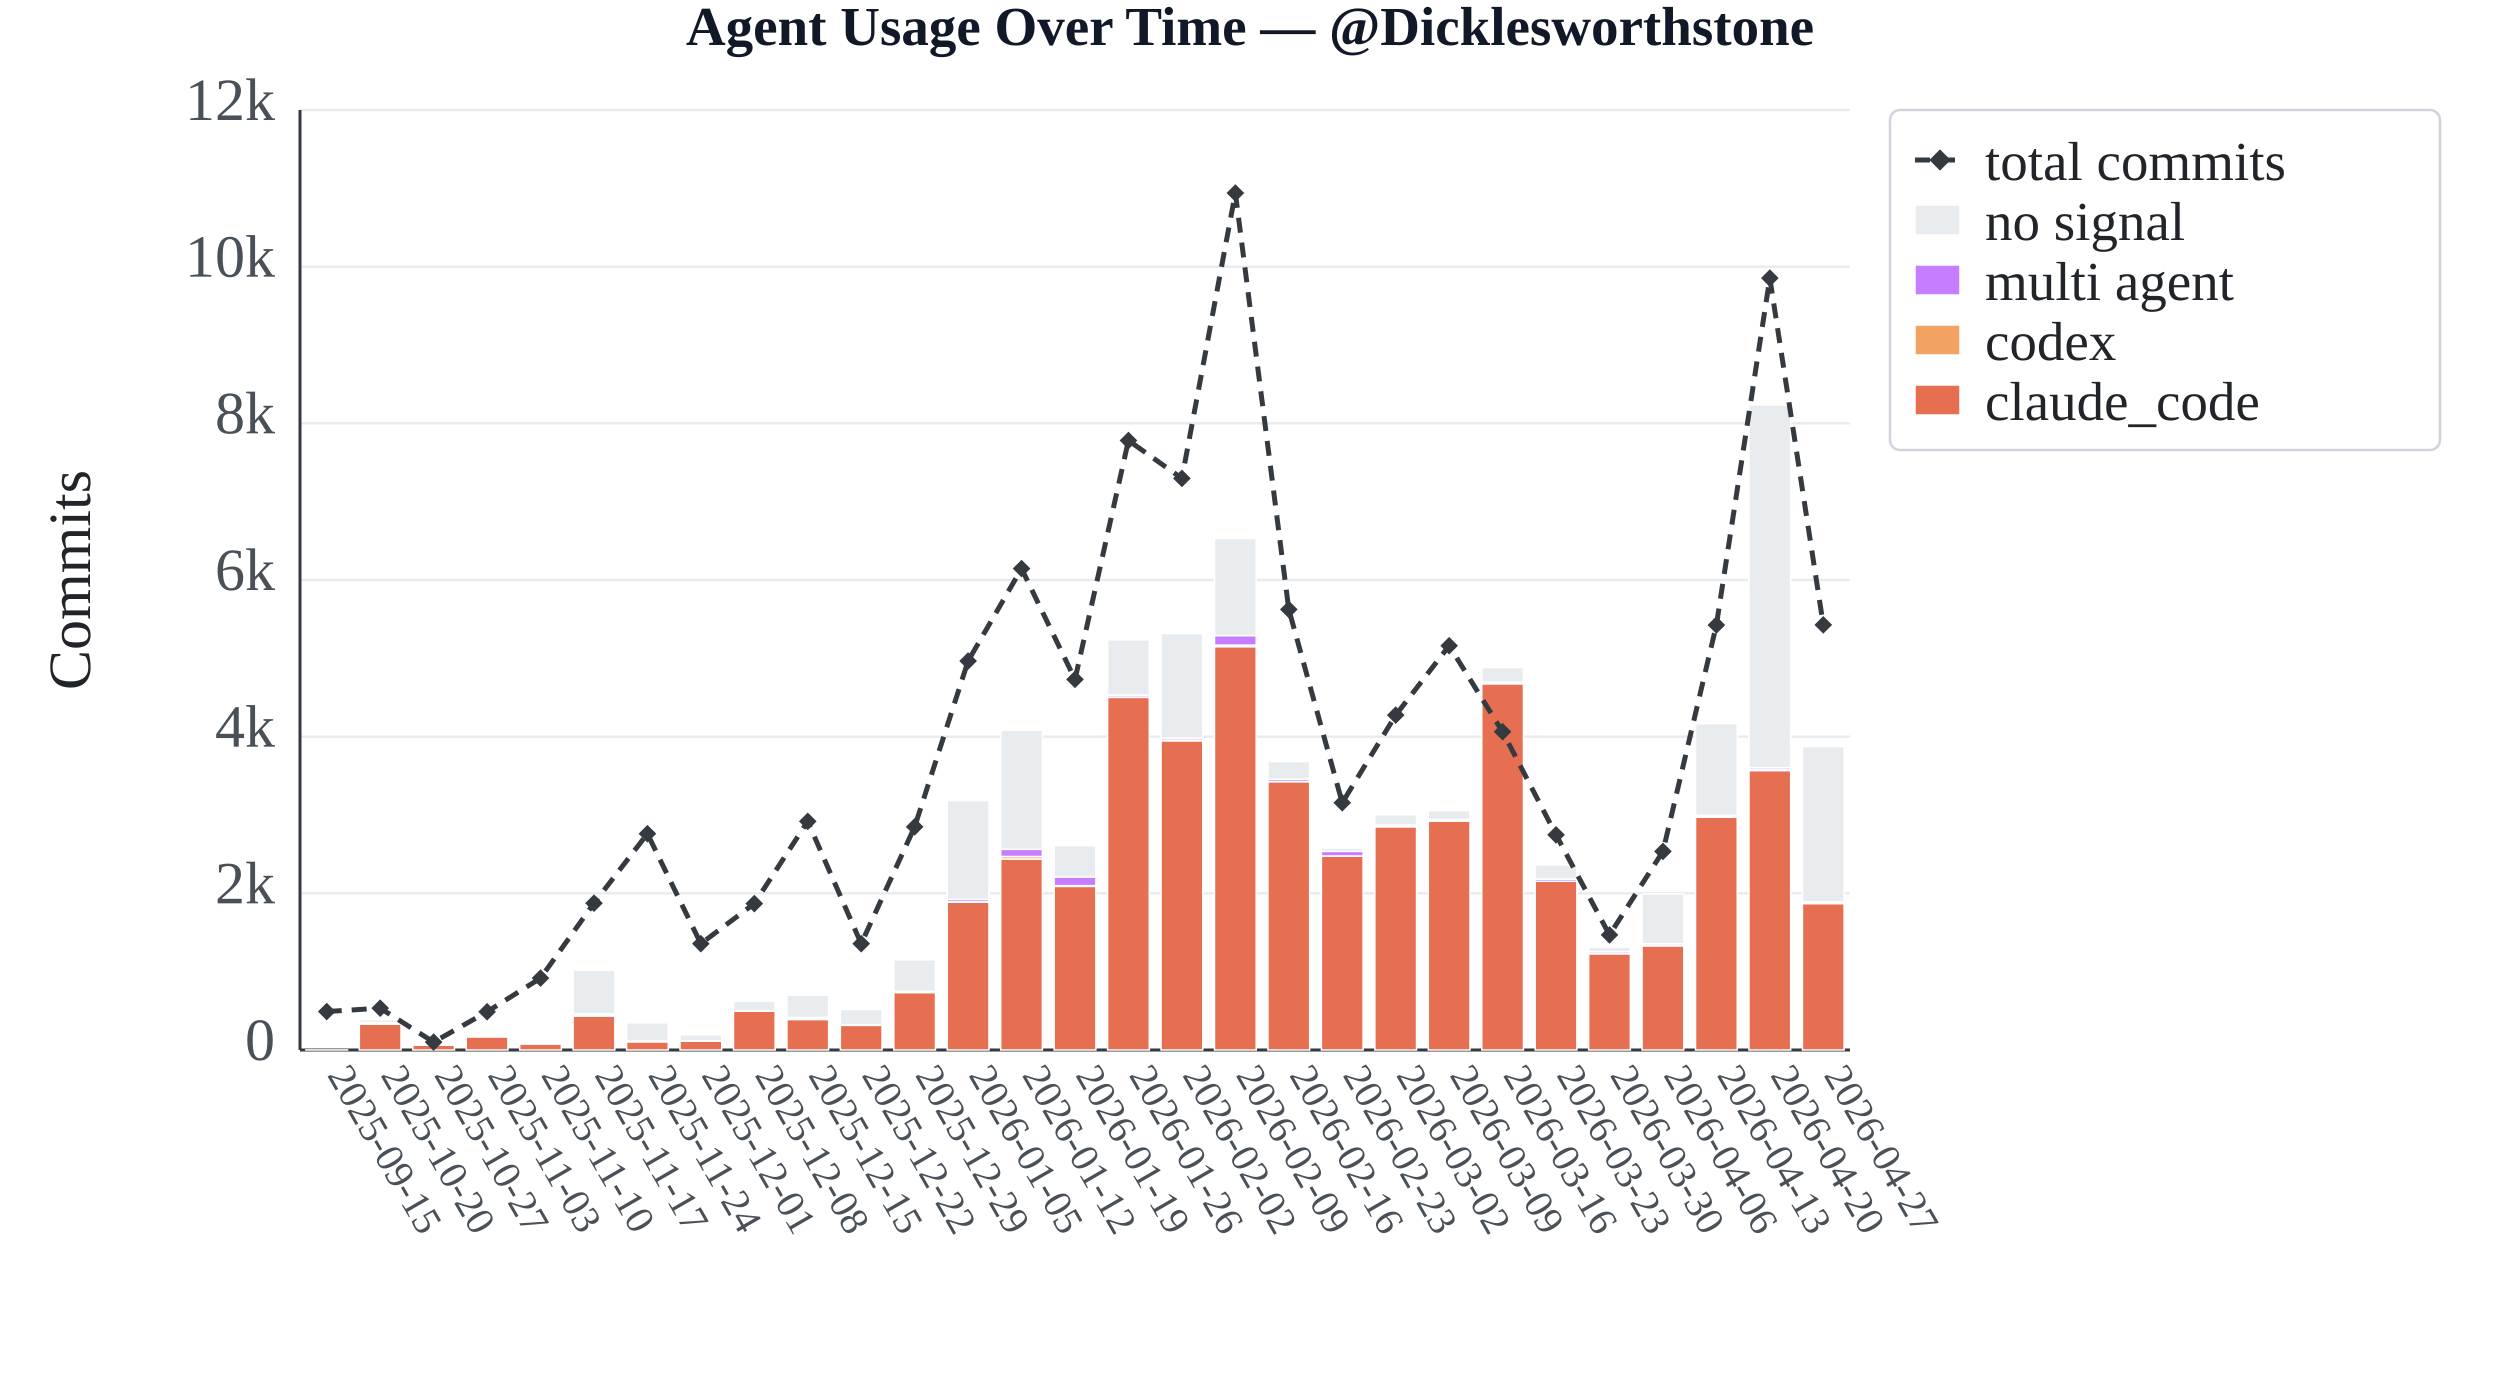
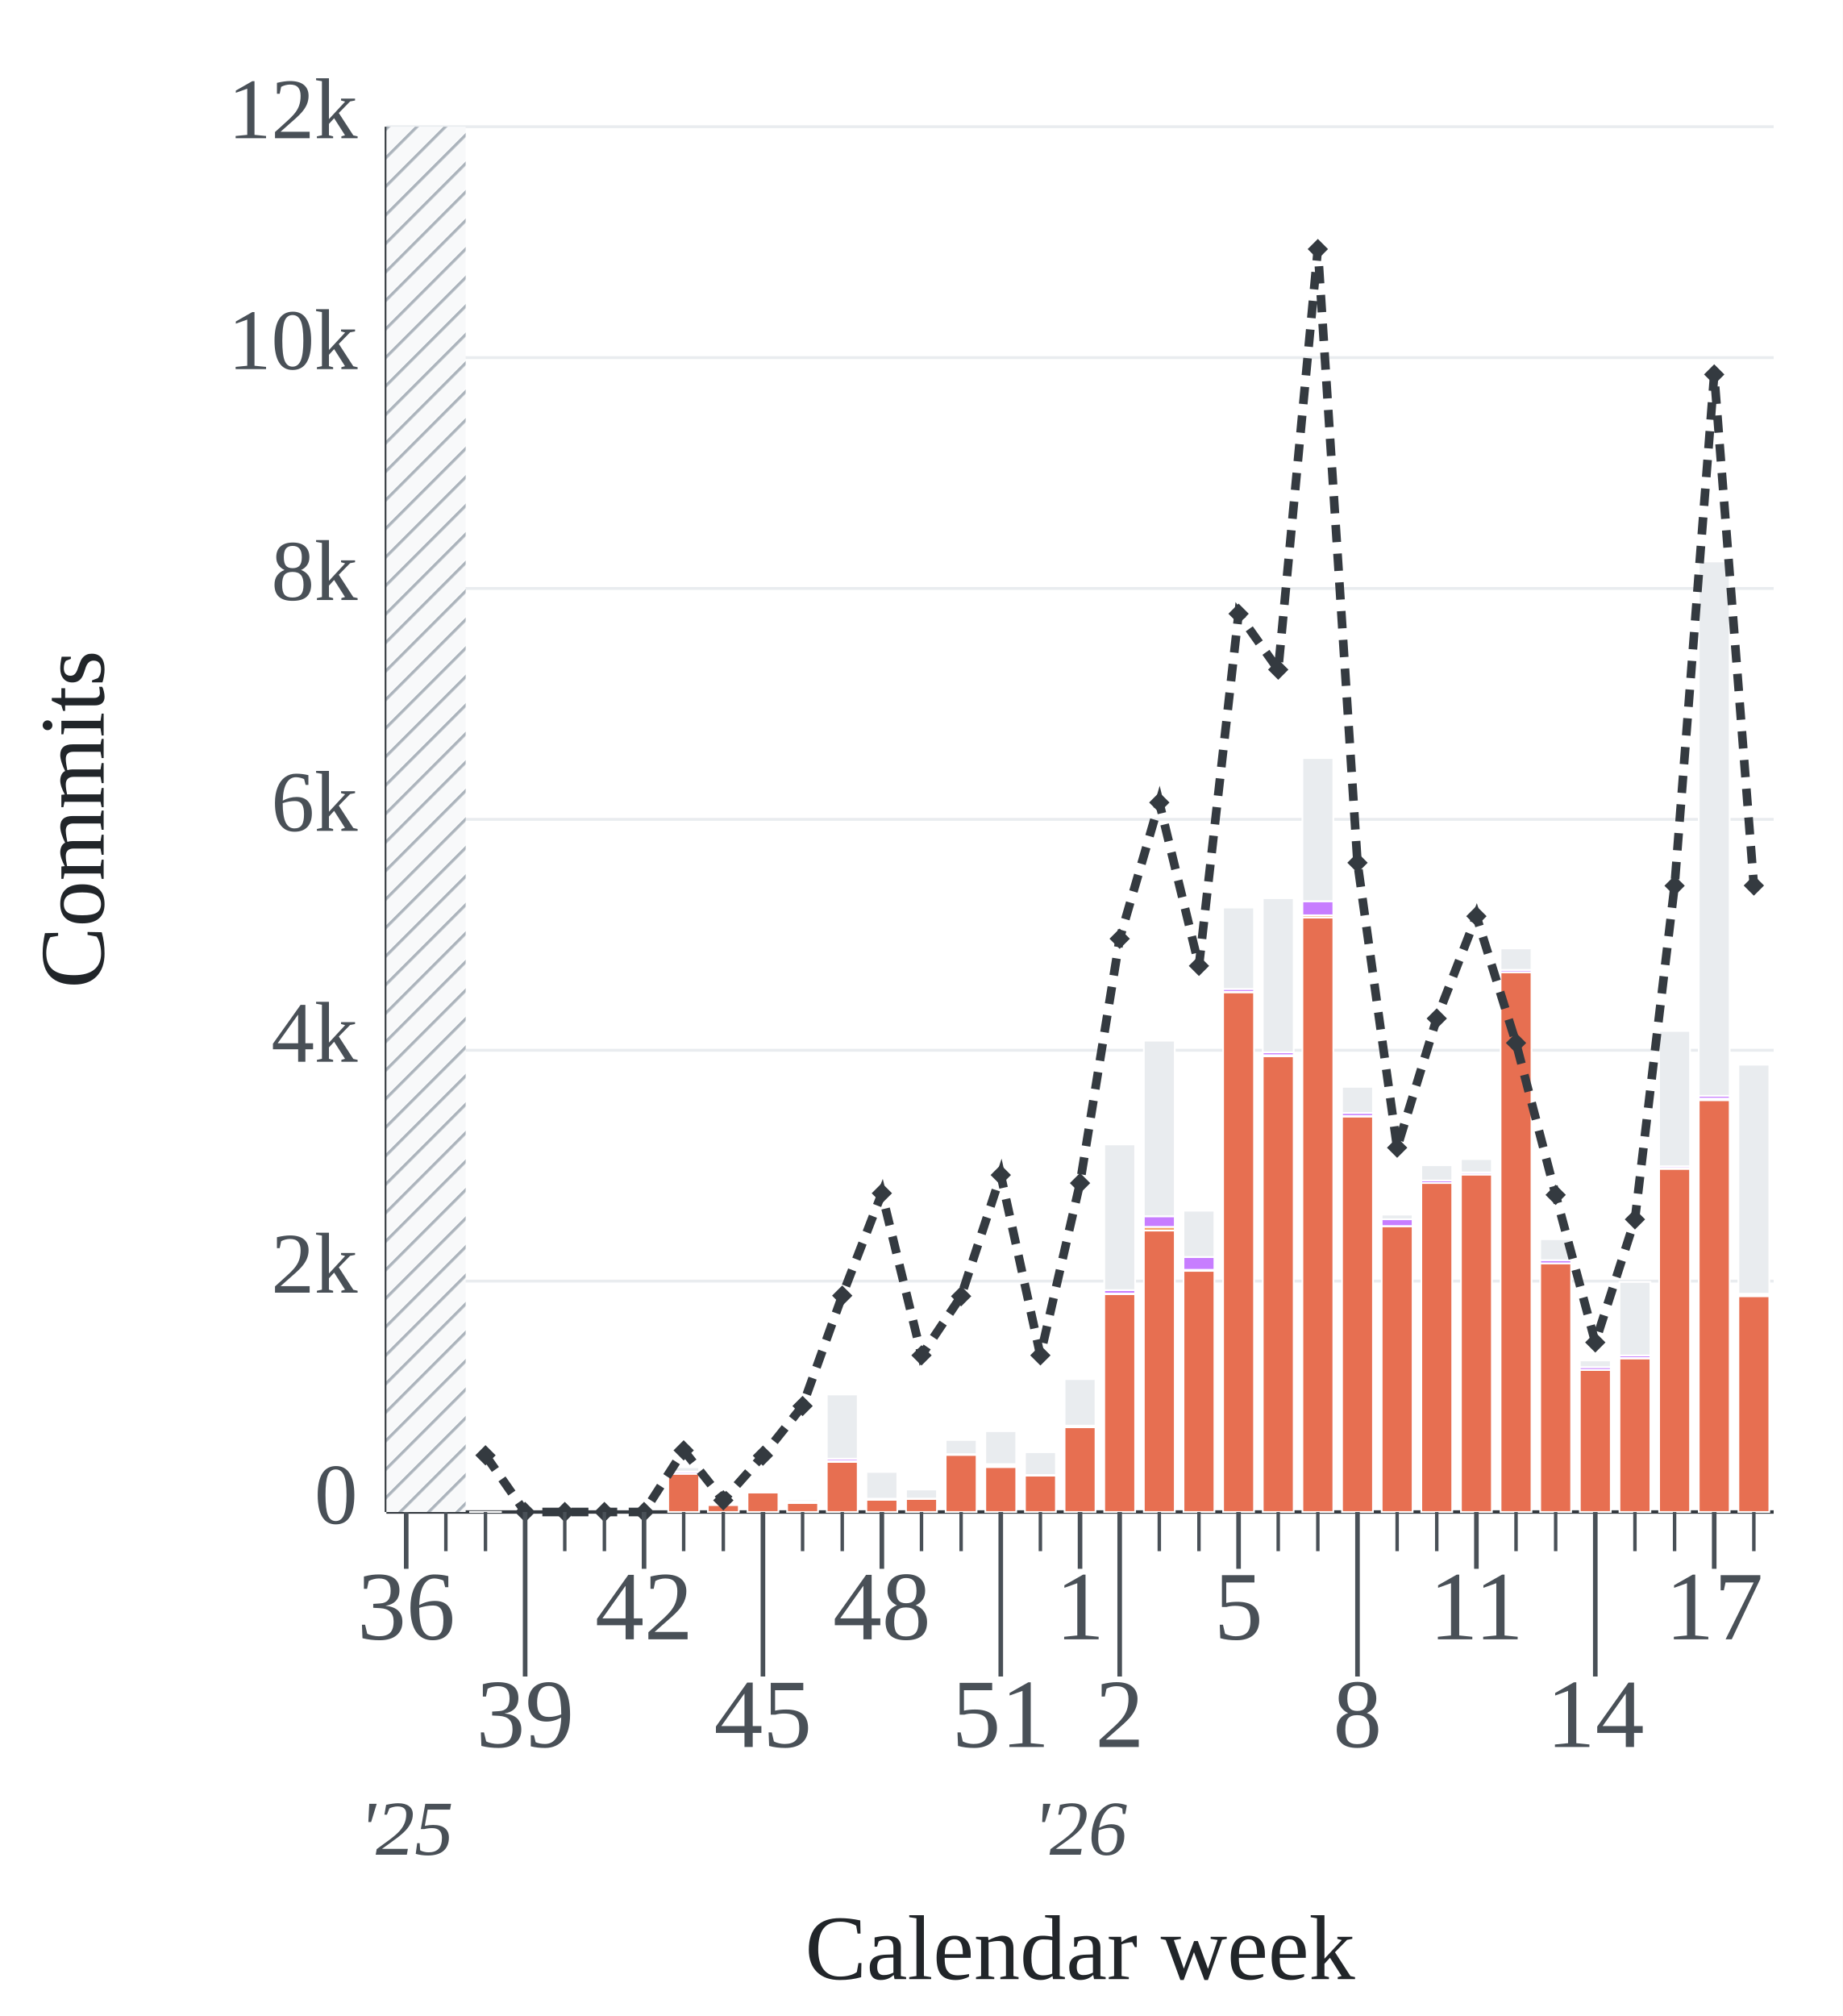
- <svg xmlns="http://www.w3.org/2000/svg" width="1000" height="560" viewBox="0 0 1000 560">
+ <svg xmlns="http://www.w3.org/2000/svg" width="640" height="700" viewBox="0 0 640 700">
  <rect width="100%" height="100%" fill="white" />
-   <line x1="120.00" y1="420.00" x2="740.00" y2="420.00" stroke="#e9ecef" stroke-width="1" />
-   <text x="110.00" y="424.00" text-anchor="end" font-size="24" fill="#495057">0</text>
-   <line x1="120.00" y1="357.33" x2="740.00" y2="357.33" stroke="#e9ecef" stroke-width="1" />
-   <text x="110.00" y="361.33" text-anchor="end" font-size="24" fill="#495057">2k</text>
-   <line x1="120.00" y1="294.67" x2="740.00" y2="294.67" stroke="#e9ecef" stroke-width="1" />
-   <text x="110.00" y="298.67" text-anchor="end" font-size="24" fill="#495057">4k</text>
-   <line x1="120.00" y1="232.00" x2="740.00" y2="232.00" stroke="#e9ecef" stroke-width="1" />
-   <text x="110.00" y="236.00" text-anchor="end" font-size="24" fill="#495057">6k</text>
-   <line x1="120.00" y1="169.33" x2="740.00" y2="169.33" stroke="#e9ecef" stroke-width="1" />
-   <text x="110.00" y="173.33" text-anchor="end" font-size="24" fill="#495057">8k</text>
-   <line x1="120.00" y1="106.67" x2="740.00" y2="106.67" stroke="#e9ecef" stroke-width="1" />
-   <text x="110.00" y="110.67" text-anchor="end" font-size="24" fill="#495057">10k</text>
-   <line x1="120.00" y1="44.00" x2="740.00" y2="44.00" stroke="#e9ecef" stroke-width="1" />
-   <text x="110.00" y="48.00" text-anchor="end" font-size="24" fill="#495057">12k</text>
-   <line x1="120.00" y1="420.00" x2="740.00" y2="420.00" stroke="#343a40" stroke-width="1.2" />
-   <line x1="120.00" y1="44.00" x2="120.00" y2="420.00" stroke="#343a40" stroke-width="1.2" />
-   <text x="500.00" y="18" text-anchor="middle" font-size="22" font-weight="700" fill="#111827">Agent Usage Over Time — @Dicklesworthstone</text>
-   <text x="36.00" y="232.00" transform="rotate(-90 36.00 232.00)" text-anchor="middle" font-size="24" fill="#212529">Commits</text>
-   <rect x="122.35" y="419.97" width="16.68" height="0.03" fill="#e9ecef" stroke="white" stroke-width="0.6" />
-   <rect x="143.73" y="409.60" width="16.68" height="10.40" fill="#e76f51" stroke="white" stroke-width="0.6" />
-   <rect x="143.73" y="409.57" width="16.68" height="0.03" fill="#f4a261" stroke="white" stroke-width="0.6" />
-   <rect x="143.73" y="409.03" width="16.68" height="0.53" fill="#c77dff" stroke="white" stroke-width="0.6" />
-   <rect x="143.73" y="407.84" width="16.68" height="1.19" fill="#e9ecef" stroke="white" stroke-width="0.6" />
-   <rect x="165.11" y="418.09" width="16.68" height="1.91" fill="#e76f51" stroke="white" stroke-width="0.6" />
-   <rect x="165.11" y="418.03" width="16.68" height="0.06" fill="#f4a261" stroke="white" stroke-width="0.6" />
-   <rect x="165.11" y="417.81" width="16.68" height="0.22" fill="#c77dff" stroke="white" stroke-width="0.6" />
-   <rect x="165.11" y="417.46" width="16.68" height="0.34" fill="#e9ecef" stroke="white" stroke-width="0.6" />
-   <rect x="186.49" y="414.67" width="16.68" height="5.33" fill="#e76f51" stroke="white" stroke-width="0.6" />
-   <rect x="186.49" y="414.61" width="16.68" height="0.06" fill="#f4a261" stroke="white" stroke-width="0.6" />
-   <rect x="186.49" y="414.55" width="16.68" height="0.06" fill="#c77dff" stroke="white" stroke-width="0.6" />
-   <rect x="186.49" y="414.39" width="16.68" height="0.16" fill="#e9ecef" stroke="white" stroke-width="0.6" />
-   <rect x="207.87" y="417.52" width="16.68" height="2.48" fill="#e76f51" stroke="white" stroke-width="0.6" />
-   <rect x="207.87" y="417.49" width="16.68" height="0.03" fill="#f4a261" stroke="white" stroke-width="0.6" />
-   <rect x="207.87" y="417.18" width="16.68" height="0.31" fill="#c77dff" stroke="white" stroke-width="0.6" />
-   <rect x="207.87" y="416.62" width="16.68" height="0.56" fill="#e9ecef" stroke="white" stroke-width="0.6" />
-   <rect x="229.25" y="406.40" width="16.68" height="13.60" fill="#e76f51" stroke="white" stroke-width="0.6" />
-   <rect x="229.25" y="406.15" width="16.68" height="0.25" fill="#f4a261" stroke="white" stroke-width="0.6" />
-   <rect x="229.25" y="405.52" width="16.68" height="0.63" fill="#c77dff" stroke="white" stroke-width="0.6" />
-   <rect x="229.25" y="388.10" width="16.68" height="17.42" fill="#e9ecef" stroke="white" stroke-width="0.6" />
-   <rect x="250.63" y="416.68" width="16.68" height="3.32" fill="#e76f51" stroke="white" stroke-width="0.6" />
-   <rect x="250.63" y="416.55" width="16.68" height="0.13" fill="#f4a261" stroke="white" stroke-width="0.6" />
-   <rect x="250.63" y="416.40" width="16.68" height="0.16" fill="#c77dff" stroke="white" stroke-width="0.6" />
-   <rect x="250.63" y="409.13" width="16.68" height="7.27" fill="#e9ecef" stroke="white" stroke-width="0.6" />
-   <rect x="272.01" y="416.43" width="16.68" height="3.57" fill="#e76f51" stroke="white" stroke-width="0.6" />
-   <rect x="272.01" y="416.37" width="16.68" height="0.06" fill="#f4a261" stroke="white" stroke-width="0.6" />
-   <rect x="272.01" y="413.89" width="16.68" height="2.48" fill="#e9ecef" stroke="white" stroke-width="0.6" />
-   <rect x="293.39" y="404.49" width="16.68" height="15.51" fill="#e76f51" stroke="white" stroke-width="0.6" />
-   <rect x="293.39" y="404.43" width="16.68" height="0.06" fill="#f4a261" stroke="white" stroke-width="0.6" />
-   <rect x="293.39" y="404.30" width="16.68" height="0.13" fill="#c77dff" stroke="white" stroke-width="0.6" />
-   <rect x="293.39" y="400.45" width="16.68" height="3.85" fill="#e9ecef" stroke="white" stroke-width="0.6" />
-   <rect x="314.77" y="407.78" width="16.68" height="12.22" fill="#e76f51" stroke="white" stroke-width="0.6" />
-   <rect x="314.77" y="407.40" width="16.68" height="0.38" fill="#f4a261" stroke="white" stroke-width="0.6" />
-   <rect x="314.77" y="407.00" width="16.68" height="0.41" fill="#c77dff" stroke="white" stroke-width="0.6" />
-   <rect x="314.77" y="398.07" width="16.68" height="8.93" fill="#e9ecef" stroke="white" stroke-width="0.6" />
-   <rect x="336.14" y="410.13" width="16.68" height="9.87" fill="#e76f51" stroke="white" stroke-width="0.6" />
-   <rect x="336.14" y="409.94" width="16.68" height="0.19" fill="#c77dff" stroke="white" stroke-width="0.6" />
-   <rect x="336.14" y="403.77" width="16.68" height="6.17" fill="#e9ecef" stroke="white" stroke-width="0.6" />
-   <rect x="357.52" y="397.00" width="16.68" height="23.00" fill="#e76f51" stroke="white" stroke-width="0.6" />
-   <rect x="357.52" y="396.56" width="16.68" height="0.44" fill="#c77dff" stroke="white" stroke-width="0.6" />
-   <rect x="357.52" y="383.94" width="16.68" height="12.63" fill="#e9ecef" stroke="white" stroke-width="0.6" />
-   <rect x="378.90" y="360.87" width="16.68" height="59.13" fill="#e76f51" stroke="white" stroke-width="0.6" />
-   <rect x="378.90" y="360.72" width="16.68" height="0.16" fill="#f4a261" stroke="white" stroke-width="0.6" />
-   <rect x="378.90" y="359.78" width="16.68" height="0.94" fill="#c77dff" stroke="white" stroke-width="0.6" />
-   <rect x="378.90" y="320.23" width="16.68" height="39.54" fill="#e9ecef" stroke="white" stroke-width="0.6" />
-   <rect x="400.28" y="343.61" width="16.68" height="76.39" fill="#e76f51" stroke="white" stroke-width="0.6" />
-   <rect x="400.28" y="342.61" width="16.68" height="1.00" fill="#f4a261" stroke="white" stroke-width="0.6" />
-   <rect x="400.28" y="339.72" width="16.68" height="2.88" fill="#c77dff" stroke="white" stroke-width="0.6" />
-   <rect x="400.28" y="292.07" width="16.68" height="47.66" fill="#e9ecef" stroke="white" stroke-width="0.6" />
-   <rect x="421.66" y="354.54" width="16.68" height="65.46" fill="#e76f51" stroke="white" stroke-width="0.6" />
-   <rect x="421.66" y="354.26" width="16.68" height="0.28" fill="#f4a261" stroke="white" stroke-width="0.6" />
-   <rect x="421.66" y="350.78" width="16.68" height="3.48" fill="#c77dff" stroke="white" stroke-width="0.6" />
-   <rect x="421.66" y="338.22" width="16.68" height="12.56" fill="#e9ecef" stroke="white" stroke-width="0.6" />
-   <rect x="443.04" y="278.94" width="16.68" height="141.06" fill="#e76f51" stroke="white" stroke-width="0.6" />
-   <rect x="443.04" y="278.81" width="16.68" height="0.13" fill="#f4a261" stroke="white" stroke-width="0.6" />
-   <rect x="443.04" y="278.03" width="16.68" height="0.78" fill="#c77dff" stroke="white" stroke-width="0.6" />
-   <rect x="443.04" y="255.94" width="16.68" height="22.09" fill="#e9ecef" stroke="white" stroke-width="0.6" />
-   <rect x="464.42" y="296.30" width="16.68" height="123.70" fill="#e76f51" stroke="white" stroke-width="0.6" />
-   <rect x="464.42" y="296.01" width="16.68" height="0.28" fill="#f4a261" stroke="white" stroke-width="0.6" />
-   <rect x="464.42" y="295.23" width="16.68" height="0.78" fill="#c77dff" stroke="white" stroke-width="0.6" />
-   <rect x="464.42" y="253.40" width="16.68" height="41.83" fill="#e9ecef" stroke="white" stroke-width="0.6" />
-   <rect x="485.80" y="258.63" width="16.68" height="161.37" fill="#e76f51" stroke="white" stroke-width="0.6" />
-   <rect x="485.80" y="258.04" width="16.68" height="0.60" fill="#f4a261" stroke="white" stroke-width="0.6" />
-   <rect x="485.80" y="254.22" width="16.68" height="3.82" fill="#c77dff" stroke="white" stroke-width="0.6" />
-   <rect x="485.80" y="215.36" width="16.68" height="38.85" fill="#e9ecef" stroke="white" stroke-width="0.6" />
-   <rect x="507.18" y="312.65" width="16.68" height="107.35" fill="#e76f51" stroke="white" stroke-width="0.6" />
-   <rect x="507.18" y="312.53" width="16.68" height="0.13" fill="#f4a261" stroke="white" stroke-width="0.6" />
-   <rect x="507.18" y="311.68" width="16.68" height="0.85" fill="#c77dff" stroke="white" stroke-width="0.6" />
-   <rect x="507.18" y="304.60" width="16.68" height="7.08" fill="#e9ecef" stroke="white" stroke-width="0.6" />
-   <rect x="528.56" y="342.42" width="16.68" height="77.58" fill="#e76f51" stroke="white" stroke-width="0.6" />
-   <rect x="528.56" y="342.39" width="16.68" height="0.03" fill="#f4a261" stroke="white" stroke-width="0.6" />
-   <rect x="528.56" y="340.54" width="16.68" height="1.85" fill="#c77dff" stroke="white" stroke-width="0.6" />
-   <rect x="528.56" y="339.29" width="16.68" height="1.25" fill="#e9ecef" stroke="white" stroke-width="0.6" />
-   <rect x="549.94" y="330.70" width="16.68" height="89.30" fill="#e76f51" stroke="white" stroke-width="0.6" />
-   <rect x="549.94" y="330.01" width="16.68" height="0.69" fill="#c77dff" stroke="white" stroke-width="0.6" />
-   <rect x="549.94" y="325.87" width="16.68" height="4.14" fill="#e9ecef" stroke="white" stroke-width="0.6" />
-   <rect x="571.32" y="328.38" width="16.68" height="91.62" fill="#e76f51" stroke="white" stroke-width="0.6" />
-   <rect x="571.32" y="328.35" width="16.68" height="0.03" fill="#f4a261" stroke="white" stroke-width="0.6" />
-   <rect x="571.32" y="327.82" width="16.68" height="0.53" fill="#c77dff" stroke="white" stroke-width="0.6" />
-   <rect x="571.32" y="324.21" width="16.68" height="3.60" fill="#e9ecef" stroke="white" stroke-width="0.6" />
-   <rect x="592.70" y="273.49" width="16.68" height="146.51" fill="#e76f51" stroke="white" stroke-width="0.6" />
-   <rect x="592.70" y="272.86" width="16.68" height="0.63" fill="#c77dff" stroke="white" stroke-width="0.6" />
-   <rect x="592.70" y="267.03" width="16.68" height="5.83" fill="#e9ecef" stroke="white" stroke-width="0.6" />
-   <rect x="614.08" y="352.51" width="16.68" height="67.49" fill="#e76f51" stroke="white" stroke-width="0.6" />
-   <rect x="614.08" y="351.63" width="16.68" height="0.88" fill="#c77dff" stroke="white" stroke-width="0.6" />
-   <rect x="614.08" y="345.96" width="16.68" height="5.67" fill="#e9ecef" stroke="white" stroke-width="0.6" />
-   <rect x="635.46" y="381.46" width="16.68" height="38.54" fill="#e76f51" stroke="white" stroke-width="0.6" />
-   <rect x="635.46" y="381.43" width="16.68" height="0.03" fill="#f4a261" stroke="white" stroke-width="0.6" />
-   <rect x="635.46" y="380.68" width="16.68" height="0.75" fill="#c77dff" stroke="white" stroke-width="0.6" />
-   <rect x="635.46" y="378.86" width="16.68" height="1.82" fill="#e9ecef" stroke="white" stroke-width="0.6" />
-   <rect x="656.83" y="378.30" width="16.68" height="41.70" fill="#e76f51" stroke="white" stroke-width="0.6" />
-   <rect x="656.83" y="378.20" width="16.68" height="0.09" fill="#f4a261" stroke="white" stroke-width="0.6" />
-   <rect x="656.83" y="377.51" width="16.68" height="0.69" fill="#c77dff" stroke="white" stroke-width="0.6" />
-   <rect x="656.83" y="357.55" width="16.68" height="19.96" fill="#e9ecef" stroke="white" stroke-width="0.6" />
-   <rect x="678.21" y="326.85" width="16.68" height="93.15" fill="#e76f51" stroke="white" stroke-width="0.6" />
-   <rect x="678.21" y="326.69" width="16.68" height="0.16" fill="#f4a261" stroke="white" stroke-width="0.6" />
-   <rect x="678.21" y="326.16" width="16.68" height="0.53" fill="#c77dff" stroke="white" stroke-width="0.6" />
-   <rect x="678.21" y="289.43" width="16.68" height="36.72" fill="#e9ecef" stroke="white" stroke-width="0.6" />
-   <rect x="699.59" y="308.20" width="16.68" height="111.80" fill="#e76f51" stroke="white" stroke-width="0.6" />
-   <rect x="699.59" y="307.80" width="16.68" height="0.41" fill="#f4a261" stroke="white" stroke-width="0.6" />
-   <rect x="699.59" y="307.04" width="16.68" height="0.75" fill="#c77dff" stroke="white" stroke-width="0.6" />
-   <rect x="699.59" y="162.00" width="16.68" height="145.04" fill="#e9ecef" stroke="white" stroke-width="0.6" />
-   <rect x="720.97" y="361.41" width="16.68" height="58.59" fill="#e76f51" stroke="white" stroke-width="0.6" />
-   <rect x="720.97" y="361.16" width="16.68" height="0.25" fill="#f4a261" stroke="white" stroke-width="0.6" />
-   <rect x="720.97" y="360.75" width="16.68" height="0.41" fill="#c77dff" stroke="white" stroke-width="0.6" />
-   <rect x="720.97" y="298.58" width="16.68" height="62.17" fill="#e9ecef" stroke="white" stroke-width="0.6" />
-   <polyline fill="none" stroke="#343a40" stroke-width="2" stroke-dasharray="6 4" points="130.69,404.62 152.07,403.27 173.45,416.84 194.83,404.71 216.21,391.24 237.59,361.28 258.97,333.49 280.34,377.48 301.72,361.44 323.10,328.54 344.48,377.48 365.86,330.73 387.24,264.40 408.62,227.43 430.00,271.76 451.38,176.20 472.76,191.36 494.14,77.21 515.52,243.78 536.90,321.11 558.28,286.05 579.66,258.29 601.03,292.69 622.41,333.93 643.79,373.97 665.17,340.57 686.55,250.02 707.93,111.24 729.31,249.95" />
-   <rect x="128.19" y="402.12" width="5" height="5" fill="#343a40" transform="rotate(45 130.69 404.62)" />
-   <rect x="149.57" y="400.77" width="5" height="5" fill="#343a40" transform="rotate(45 152.07 403.27)" />
-   <rect x="170.95" y="414.34" width="5" height="5" fill="#343a40" transform="rotate(45 173.45 416.84)" />
-   <rect x="192.33" y="402.21" width="5" height="5" fill="#343a40" transform="rotate(45 194.83 404.71)" />
-   <rect x="213.71" y="388.74" width="5" height="5" fill="#343a40" transform="rotate(45 216.21 391.24)" />
-   <rect x="235.09" y="358.78" width="5" height="5" fill="#343a40" transform="rotate(45 237.59 361.28)" />
-   <rect x="256.47" y="330.99" width="5" height="5" fill="#343a40" transform="rotate(45 258.97 333.49)" />
-   <rect x="277.84" y="374.98" width="5" height="5" fill="#343a40" transform="rotate(45 280.34 377.48)" />
-   <rect x="299.22" y="358.94" width="5" height="5" fill="#343a40" transform="rotate(45 301.72 361.44)" />
-   <rect x="320.60" y="326.04" width="5" height="5" fill="#343a40" transform="rotate(45 323.10 328.54)" />
-   <rect x="341.98" y="374.98" width="5" height="5" fill="#343a40" transform="rotate(45 344.48 377.48)" />
-   <rect x="363.36" y="328.23" width="5" height="5" fill="#343a40" transform="rotate(45 365.86 330.73)" />
-   <rect x="384.74" y="261.90" width="5" height="5" fill="#343a40" transform="rotate(45 387.24 264.40)" />
-   <rect x="406.12" y="224.93" width="5" height="5" fill="#343a40" transform="rotate(45 408.62 227.43)" />
-   <rect x="427.50" y="269.26" width="5" height="5" fill="#343a40" transform="rotate(45 430.00 271.76)" />
-   <rect x="448.88" y="173.70" width="5" height="5" fill="#343a40" transform="rotate(45 451.38 176.20)" />
-   <rect x="470.26" y="188.86" width="5" height="5" fill="#343a40" transform="rotate(45 472.76 191.36)" />
-   <rect x="491.64" y="74.71" width="5" height="5" fill="#343a40" transform="rotate(45 494.14 77.21)" />
-   <rect x="513.02" y="241.28" width="5" height="5" fill="#343a40" transform="rotate(45 515.52 243.78)" />
-   <rect x="534.40" y="318.61" width="5" height="5" fill="#343a40" transform="rotate(45 536.90 321.11)" />
-   <rect x="555.78" y="283.55" width="5" height="5" fill="#343a40" transform="rotate(45 558.28 286.05)" />
-   <rect x="577.16" y="255.79" width="5" height="5" fill="#343a40" transform="rotate(45 579.66 258.29)" />
-   <rect x="598.53" y="290.19" width="5" height="5" fill="#343a40" transform="rotate(45 601.03 292.69)" />
-   <rect x="619.91" y="331.43" width="5" height="5" fill="#343a40" transform="rotate(45 622.41 333.93)" />
-   <rect x="641.29" y="371.47" width="5" height="5" fill="#343a40" transform="rotate(45 643.79 373.97)" />
-   <rect x="662.67" y="338.07" width="5" height="5" fill="#343a40" transform="rotate(45 665.17 340.57)" />
-   <rect x="684.05" y="247.52" width="5" height="5" fill="#343a40" transform="rotate(45 686.55 250.02)" />
-   <rect x="705.43" y="108.74" width="5" height="5" fill="#343a40" transform="rotate(45 707.93 111.24)" />
-   <rect x="726.81" y="247.45" width="5" height="5" fill="#343a40" transform="rotate(45 729.31 249.95)" />
-   <text x="130.69" y="430.00" transform="rotate(60 130.69 430.00)" font-size="16" text-anchor="start" fill="#495057">2025-09-15</text>
-   <text x="152.07" y="430.00" transform="rotate(60 152.07 430.00)" font-size="16" text-anchor="start" fill="#495057">2025-10-20</text>
-   <text x="173.45" y="430.00" transform="rotate(60 173.45 430.00)" font-size="16" text-anchor="start" fill="#495057">2025-10-27</text>
-   <text x="194.83" y="430.00" transform="rotate(60 194.83 430.00)" font-size="16" text-anchor="start" fill="#495057">2025-11-03</text>
-   <text x="216.21" y="430.00" transform="rotate(60 216.21 430.00)" font-size="16" text-anchor="start" fill="#495057">2025-11-10</text>
-   <text x="237.59" y="430.00" transform="rotate(60 237.59 430.00)" font-size="16" text-anchor="start" fill="#495057">2025-11-17</text>
-   <text x="258.97" y="430.00" transform="rotate(60 258.97 430.00)" font-size="16" text-anchor="start" fill="#495057">2025-11-24</text>
-   <text x="280.34" y="430.00" transform="rotate(60 280.34 430.00)" font-size="16" text-anchor="start" fill="#495057">2025-12-01</text>
-   <text x="301.72" y="430.00" transform="rotate(60 301.72 430.00)" font-size="16" text-anchor="start" fill="#495057">2025-12-08</text>
-   <text x="323.10" y="430.00" transform="rotate(60 323.10 430.00)" font-size="16" text-anchor="start" fill="#495057">2025-12-15</text>
-   <text x="344.48" y="430.00" transform="rotate(60 344.48 430.00)" font-size="16" text-anchor="start" fill="#495057">2025-12-22</text>
-   <text x="365.86" y="430.00" transform="rotate(60 365.86 430.00)" font-size="16" text-anchor="start" fill="#495057">2025-12-29</text>
-   <text x="387.24" y="430.00" transform="rotate(60 387.24 430.00)" font-size="16" text-anchor="start" fill="#495057">2026-01-05</text>
-   <text x="408.62" y="430.00" transform="rotate(60 408.62 430.00)" font-size="16" text-anchor="start" fill="#495057">2026-01-12</text>
-   <text x="430.00" y="430.00" transform="rotate(60 430.00 430.00)" font-size="16" text-anchor="start" fill="#495057">2026-01-19</text>
-   <text x="451.38" y="430.00" transform="rotate(60 451.38 430.00)" font-size="16" text-anchor="start" fill="#495057">2026-01-26</text>
-   <text x="472.76" y="430.00" transform="rotate(60 472.76 430.00)" font-size="16" text-anchor="start" fill="#495057">2026-02-02</text>
-   <text x="494.14" y="430.00" transform="rotate(60 494.14 430.00)" font-size="16" text-anchor="start" fill="#495057">2026-02-09</text>
-   <text x="515.52" y="430.00" transform="rotate(60 515.52 430.00)" font-size="16" text-anchor="start" fill="#495057">2026-02-16</text>
-   <text x="536.90" y="430.00" transform="rotate(60 536.90 430.00)" font-size="16" text-anchor="start" fill="#495057">2026-02-23</text>
-   <text x="558.28" y="430.00" transform="rotate(60 558.28 430.00)" font-size="16" text-anchor="start" fill="#495057">2026-03-02</text>
-   <text x="579.66" y="430.00" transform="rotate(60 579.66 430.00)" font-size="16" text-anchor="start" fill="#495057">2026-03-09</text>
-   <text x="601.03" y="430.00" transform="rotate(60 601.03 430.00)" font-size="16" text-anchor="start" fill="#495057">2026-03-16</text>
-   <text x="622.41" y="430.00" transform="rotate(60 622.41 430.00)" font-size="16" text-anchor="start" fill="#495057">2026-03-23</text>
-   <text x="643.79" y="430.00" transform="rotate(60 643.79 430.00)" font-size="16" text-anchor="start" fill="#495057">2026-03-30</text>
-   <text x="665.17" y="430.00" transform="rotate(60 665.17 430.00)" font-size="16" text-anchor="start" fill="#495057">2026-04-06</text>
-   <text x="686.55" y="430.00" transform="rotate(60 686.55 430.00)" font-size="16" text-anchor="start" fill="#495057">2026-04-13</text>
-   <text x="707.93" y="430.00" transform="rotate(60 707.93 430.00)" font-size="16" text-anchor="start" fill="#495057">2026-04-20</text>
-   <text x="729.31" y="430.00" transform="rotate(60 729.31 430.00)" font-size="16" text-anchor="start" fill="#495057">2026-04-27</text>
-   <rect x="756.00" y="44.00" width="220.00" height="136.00" rx="4" ry="4" fill="white" fill-opacity="0.92" stroke="#ced4da" stroke-width="1" />
-   <line x1="766.00" y1="64.00" x2="786.00" y2="64.00" stroke="#343a40" stroke-width="2" stroke-dasharray="6 4" />
-   <rect x="773.00" y="61.00" width="6" height="6" fill="#343a40" transform="rotate(45 776.00 64.00)" />
-   <text x="794.00" y="72.00" font-size="22" fill="#212529">total commits</text>
-   <rect x="766.00" y="82.00" width="18" height="12" fill="#e9ecef" stroke="#ffffff" stroke-width="0.6" />
-   <text x="794.00" y="96.00" font-size="22" fill="#212529">no signal</text>
-   <rect x="766.00" y="106.00" width="18" height="12" fill="#c77dff" stroke="#ffffff" stroke-width="0.6" />
-   <text x="794.00" y="120.00" font-size="22" fill="#212529">multi agent</text>
-   <rect x="766.00" y="130.00" width="18" height="12" fill="#f4a261" stroke="#ffffff" stroke-width="0.6" />
-   <text x="794.00" y="144.00" font-size="22" fill="#212529">codex</text>
-   <rect x="766.00" y="154.00" width="18" height="12" fill="#e76f51" stroke="#ffffff" stroke-width="0.6" />
-   <text x="794.00" y="168.00" font-size="22" fill="#212529">claude_code</text>
+   <defs>
+     <pattern id="gapHatch" width="7" height="7" patternUnits="userSpaceOnUse" patternTransform="rotate(45)">
+       <rect width="7" height="7" fill="#f8f9fa" />
+       <line x1="0" y1="0" x2="0" y2="7" stroke="#adb5bd" stroke-width="2" />
+     </pattern>
+   </defs>
+   <line x1="134.20" y1="525.00" x2="616.00" y2="525.00" stroke="#e9ecef" stroke-width="1" />
+   <text x="124.20" y="529.00" text-anchor="end" font-size="30" fill="#495057">0</text>
+   <line x1="134.20" y1="444.83" x2="616.00" y2="444.83" stroke="#e9ecef" stroke-width="1" />
+   <text x="124.20" y="448.83" text-anchor="end" font-size="30" fill="#495057">2k</text>
+   <line x1="134.20" y1="364.67" x2="616.00" y2="364.67" stroke="#e9ecef" stroke-width="1" />
+   <text x="124.20" y="368.67" text-anchor="end" font-size="30" fill="#495057">4k</text>
+   <line x1="134.20" y1="284.50" x2="616.00" y2="284.50" stroke="#e9ecef" stroke-width="1" />
+   <text x="124.20" y="288.50" text-anchor="end" font-size="30" fill="#495057">6k</text>
+   <line x1="134.20" y1="204.33" x2="616.00" y2="204.33" stroke="#e9ecef" stroke-width="1" />
+   <text x="124.20" y="208.33" text-anchor="end" font-size="30" fill="#495057">8k</text>
+   <line x1="134.20" y1="124.17" x2="616.00" y2="124.17" stroke="#e9ecef" stroke-width="1" />
+   <text x="124.20" y="128.17" text-anchor="end" font-size="30" fill="#495057">10k</text>
+   <line x1="134.20" y1="44.00" x2="616.00" y2="44.00" stroke="#e9ecef" stroke-width="1" />
+   <text x="124.20" y="48.00" text-anchor="end" font-size="30" fill="#495057">12k</text>
+   <line x1="134.20" y1="525.00" x2="616.00" y2="525.00" stroke="#343a40" stroke-width="1.2" />
+   <line x1="134.20" y1="44.00" x2="134.20" y2="525.00" stroke="#343a40" stroke-width="1.2" />
+   <text x="36.00" y="284.50" transform="rotate(-90 36.00 284.50)" text-anchor="middle" font-size="32" fill="#212529">Commits</text>
+   <text x="375.10" y="687.20" text-anchor="middle" font-size="32" fill="#212529">Calendar week</text>
+   <rect x="134.20" y="44.00" width="27.53" height="481.00" fill="url(#gapHatch)" stroke="none" />
+   <rect x="163.25" y="524.96" width="10.74" height="0.04" fill="#e9ecef" stroke="white" stroke-width="0.6" />
+   <rect x="232.07" y="511.69" width="10.74" height="13.31" fill="#e76f51" stroke="white" stroke-width="0.6" />
+   <rect x="232.07" y="511.65" width="10.74" height="0.04" fill="#f4a261" stroke="white" stroke-width="0.6" />
+   <rect x="232.07" y="510.97" width="10.74" height="0.68" fill="#c77dff" stroke="white" stroke-width="0.6" />
+   <rect x="232.07" y="509.45" width="10.74" height="1.52" fill="#e9ecef" stroke="white" stroke-width="0.6" />
+   <rect x="245.84" y="522.55" width="10.74" height="2.45" fill="#e76f51" stroke="white" stroke-width="0.6" />
+   <rect x="245.84" y="522.47" width="10.74" height="0.08" fill="#f4a261" stroke="white" stroke-width="0.6" />
+   <rect x="245.84" y="522.19" width="10.74" height="0.28" fill="#c77dff" stroke="white" stroke-width="0.6" />
+   <rect x="245.84" y="521.75" width="10.74" height="0.44" fill="#e9ecef" stroke="white" stroke-width="0.6" />
+   <rect x="259.61" y="518.19" width="10.74" height="6.81" fill="#e76f51" stroke="white" stroke-width="0.6" />
+   <rect x="259.61" y="518.11" width="10.74" height="0.08" fill="#f4a261" stroke="white" stroke-width="0.6" />
+   <rect x="259.61" y="518.03" width="10.74" height="0.08" fill="#c77dff" stroke="white" stroke-width="0.6" />
+   <rect x="259.61" y="517.83" width="10.74" height="0.20" fill="#e9ecef" stroke="white" stroke-width="0.6" />
+   <rect x="273.37" y="521.83" width="10.74" height="3.17" fill="#e76f51" stroke="white" stroke-width="0.6" />
+   <rect x="273.37" y="521.79" width="10.74" height="0.04" fill="#f4a261" stroke="white" stroke-width="0.6" />
+   <rect x="273.37" y="521.39" width="10.74" height="0.40" fill="#c77dff" stroke="white" stroke-width="0.6" />
+   <rect x="273.37" y="520.67" width="10.74" height="0.72" fill="#e9ecef" stroke="white" stroke-width="0.6" />
+   <rect x="287.14" y="507.60" width="10.74" height="17.40" fill="#e76f51" stroke="white" stroke-width="0.6" />
+   <rect x="287.14" y="507.28" width="10.74" height="0.32" fill="#f4a261" stroke="white" stroke-width="0.6" />
+   <rect x="287.14" y="506.48" width="10.74" height="0.80" fill="#c77dff" stroke="white" stroke-width="0.6" />
+   <rect x="287.14" y="484.20" width="10.74" height="22.29" fill="#e9ecef" stroke="white" stroke-width="0.6" />
+   <rect x="300.90" y="520.75" width="10.74" height="4.25" fill="#e76f51" stroke="white" stroke-width="0.6" />
+   <rect x="300.90" y="520.59" width="10.74" height="0.16" fill="#f4a261" stroke="white" stroke-width="0.6" />
+   <rect x="300.90" y="520.39" width="10.74" height="0.20" fill="#c77dff" stroke="white" stroke-width="0.6" />
+   <rect x="300.90" y="511.09" width="10.74" height="9.30" fill="#e9ecef" stroke="white" stroke-width="0.6" />
+   <rect x="314.67" y="520.43" width="10.74" height="4.57" fill="#e76f51" stroke="white" stroke-width="0.6" />
+   <rect x="314.67" y="520.35" width="10.74" height="0.08" fill="#f4a261" stroke="white" stroke-width="0.6" />
+   <rect x="314.67" y="517.18" width="10.74" height="3.17" fill="#e9ecef" stroke="white" stroke-width="0.6" />
+   <rect x="328.43" y="505.16" width="10.74" height="19.84" fill="#e76f51" stroke="white" stroke-width="0.6" />
+   <rect x="328.43" y="505.08" width="10.74" height="0.08" fill="#f4a261" stroke="white" stroke-width="0.6" />
+   <rect x="328.43" y="504.92" width="10.74" height="0.16" fill="#c77dff" stroke="white" stroke-width="0.6" />
+   <rect x="328.43" y="499.99" width="10.74" height="4.93" fill="#e9ecef" stroke="white" stroke-width="0.6" />
+   <rect x="342.20" y="509.37" width="10.74" height="15.63" fill="#e76f51" stroke="white" stroke-width="0.6" />
+   <rect x="342.20" y="508.89" width="10.74" height="0.48" fill="#f4a261" stroke="white" stroke-width="0.6" />
+   <rect x="342.20" y="508.37" width="10.74" height="0.52" fill="#c77dff" stroke="white" stroke-width="0.6" />
+   <rect x="342.20" y="496.94" width="10.74" height="11.42" fill="#e9ecef" stroke="white" stroke-width="0.6" />
+   <rect x="355.97" y="512.37" width="10.74" height="12.63" fill="#e76f51" stroke="white" stroke-width="0.6" />
+   <rect x="355.97" y="512.13" width="10.74" height="0.24" fill="#c77dff" stroke="white" stroke-width="0.6" />
+   <rect x="355.97" y="504.24" width="10.74" height="7.90" fill="#e9ecef" stroke="white" stroke-width="0.6" />
+   <rect x="369.73" y="495.58" width="10.74" height="29.42" fill="#e76f51" stroke="white" stroke-width="0.6" />
+   <rect x="369.73" y="495.02" width="10.74" height="0.56" fill="#c77dff" stroke="white" stroke-width="0.6" />
+   <rect x="369.73" y="478.86" width="10.74" height="16.15" fill="#e9ecef" stroke="white" stroke-width="0.6" />
+   <rect x="383.50" y="449.36" width="10.74" height="75.64" fill="#e76f51" stroke="white" stroke-width="0.6" />
+   <rect x="383.50" y="449.16" width="10.74" height="0.20" fill="#f4a261" stroke="white" stroke-width="0.6" />
+   <rect x="383.50" y="447.96" width="10.74" height="1.20" fill="#c77dff" stroke="white" stroke-width="0.6" />
+   <rect x="383.50" y="397.37" width="10.74" height="50.59" fill="#e9ecef" stroke="white" stroke-width="0.6" />
+   <rect x="397.26" y="427.28" width="10.74" height="97.72" fill="#e76f51" stroke="white" stroke-width="0.6" />
+   <rect x="397.26" y="425.99" width="10.74" height="1.28" fill="#f4a261" stroke="white" stroke-width="0.6" />
+   <rect x="397.26" y="422.31" width="10.74" height="3.69" fill="#c77dff" stroke="white" stroke-width="0.6" />
+   <rect x="397.26" y="361.34" width="10.74" height="60.97" fill="#e9ecef" stroke="white" stroke-width="0.6" />
+   <rect x="411.03" y="441.27" width="10.74" height="83.73" fill="#e76f51" stroke="white" stroke-width="0.6" />
+   <rect x="411.03" y="440.91" width="10.74" height="0.36" fill="#f4a261" stroke="white" stroke-width="0.6" />
+   <rect x="411.03" y="436.46" width="10.74" height="4.45" fill="#c77dff" stroke="white" stroke-width="0.6" />
+   <rect x="411.03" y="420.38" width="10.74" height="16.07" fill="#e9ecef" stroke="white" stroke-width="0.6" />
+   <rect x="424.79" y="344.54" width="10.74" height="180.46" fill="#e76f51" stroke="white" stroke-width="0.6" />
+   <rect x="424.79" y="344.38" width="10.74" height="0.16" fill="#f4a261" stroke="white" stroke-width="0.6" />
+   <rect x="424.79" y="343.38" width="10.74" height="1.00" fill="#c77dff" stroke="white" stroke-width="0.6" />
+   <rect x="424.79" y="315.12" width="10.74" height="28.26" fill="#e9ecef" stroke="white" stroke-width="0.6" />
+   <rect x="438.56" y="366.75" width="10.74" height="158.25" fill="#e76f51" stroke="white" stroke-width="0.6" />
+   <rect x="438.56" y="366.39" width="10.74" height="0.36" fill="#f4a261" stroke="white" stroke-width="0.6" />
+   <rect x="438.56" y="365.39" width="10.74" height="1.00" fill="#c77dff" stroke="white" stroke-width="0.6" />
+   <rect x="438.56" y="311.88" width="10.74" height="53.51" fill="#e9ecef" stroke="white" stroke-width="0.6" />
+   <rect x="452.33" y="318.57" width="10.74" height="206.43" fill="#e76f51" stroke="white" stroke-width="0.6" />
+   <rect x="452.33" y="317.81" width="10.74" height="0.76" fill="#f4a261" stroke="white" stroke-width="0.6" />
+   <rect x="452.33" y="312.92" width="10.74" height="4.89" fill="#c77dff" stroke="white" stroke-width="0.6" />
+   <rect x="452.33" y="263.22" width="10.74" height="49.70" fill="#e9ecef" stroke="white" stroke-width="0.6" />
+   <rect x="466.09" y="387.67" width="10.74" height="137.33" fill="#e76f51" stroke="white" stroke-width="0.6" />
+   <rect x="466.09" y="387.51" width="10.74" height="0.16" fill="#f4a261" stroke="white" stroke-width="0.6" />
+   <rect x="466.09" y="386.43" width="10.74" height="1.08" fill="#c77dff" stroke="white" stroke-width="0.6" />
+   <rect x="466.09" y="377.37" width="10.74" height="9.06" fill="#e9ecef" stroke="white" stroke-width="0.6" />
+   <rect x="479.86" y="425.75" width="10.74" height="99.25" fill="#e76f51" stroke="white" stroke-width="0.6" />
+   <rect x="479.86" y="425.71" width="10.74" height="0.04" fill="#f4a261" stroke="white" stroke-width="0.6" />
+   <rect x="479.86" y="423.35" width="10.74" height="2.36" fill="#c77dff" stroke="white" stroke-width="0.6" />
+   <rect x="479.86" y="421.75" width="10.74" height="1.60" fill="#e9ecef" stroke="white" stroke-width="0.6" />
+   <rect x="493.62" y="410.76" width="10.74" height="114.24" fill="#e76f51" stroke="white" stroke-width="0.6" />
+   <rect x="493.62" y="409.88" width="10.74" height="0.88" fill="#c77dff" stroke="white" stroke-width="0.6" />
+   <rect x="493.62" y="404.59" width="10.74" height="5.29" fill="#e9ecef" stroke="white" stroke-width="0.6" />
+   <rect x="507.39" y="407.80" width="10.74" height="117.20" fill="#e76f51" stroke="white" stroke-width="0.6" />
+   <rect x="507.39" y="407.76" width="10.74" height="0.04" fill="#f4a261" stroke="white" stroke-width="0.6" />
+   <rect x="507.39" y="407.07" width="10.74" height="0.68" fill="#c77dff" stroke="white" stroke-width="0.6" />
+   <rect x="507.39" y="402.47" width="10.74" height="4.61" fill="#e9ecef" stroke="white" stroke-width="0.6" />
+   <rect x="521.15" y="337.57" width="10.74" height="187.43" fill="#e76f51" stroke="white" stroke-width="0.6" />
+   <rect x="521.15" y="336.77" width="10.74" height="0.80" fill="#c77dff" stroke="white" stroke-width="0.6" />
+   <rect x="521.15" y="329.31" width="10.74" height="7.46" fill="#e9ecef" stroke="white" stroke-width="0.6" />
+   <rect x="534.92" y="438.66" width="10.74" height="86.34" fill="#e76f51" stroke="white" stroke-width="0.6" />
+   <rect x="534.92" y="437.54" width="10.74" height="1.12" fill="#c77dff" stroke="white" stroke-width="0.6" />
+   <rect x="534.92" y="430.28" width="10.74" height="7.26" fill="#e9ecef" stroke="white" stroke-width="0.6" />
+   <rect x="548.69" y="475.70" width="10.74" height="49.30" fill="#e76f51" stroke="white" stroke-width="0.6" />
+   <rect x="548.69" y="475.66" width="10.74" height="0.04" fill="#f4a261" stroke="white" stroke-width="0.6" />
+   <rect x="548.69" y="474.70" width="10.74" height="0.96" fill="#c77dff" stroke="white" stroke-width="0.6" />
+   <rect x="548.69" y="472.37" width="10.74" height="2.32" fill="#e9ecef" stroke="white" stroke-width="0.6" />
+   <rect x="562.45" y="471.65" width="10.74" height="53.35" fill="#e76f51" stroke="white" stroke-width="0.6" />
+   <rect x="562.45" y="471.53" width="10.74" height="0.12" fill="#f4a261" stroke="white" stroke-width="0.6" />
+   <rect x="562.45" y="470.65" width="10.74" height="0.88" fill="#c77dff" stroke="white" stroke-width="0.6" />
+   <rect x="562.45" y="445.11" width="10.74" height="25.53" fill="#e9ecef" stroke="white" stroke-width="0.6" />
+   <rect x="576.22" y="405.83" width="10.74" height="119.17" fill="#e76f51" stroke="white" stroke-width="0.6" />
+   <rect x="576.22" y="405.63" width="10.74" height="0.20" fill="#f4a261" stroke="white" stroke-width="0.6" />
+   <rect x="576.22" y="404.95" width="10.74" height="0.68" fill="#c77dff" stroke="white" stroke-width="0.6" />
+   <rect x="576.22" y="357.97" width="10.74" height="46.98" fill="#e9ecef" stroke="white" stroke-width="0.6" />
+   <rect x="589.98" y="381.98" width="10.74" height="143.02" fill="#e76f51" stroke="white" stroke-width="0.6" />
+   <rect x="589.98" y="381.46" width="10.74" height="0.52" fill="#f4a261" stroke="white" stroke-width="0.6" />
+   <rect x="589.98" y="380.50" width="10.74" height="0.96" fill="#c77dff" stroke="white" stroke-width="0.6" />
+   <rect x="589.98" y="194.95" width="10.74" height="185.55" fill="#e9ecef" stroke="white" stroke-width="0.6" />
+   <rect x="603.75" y="450.04" width="10.74" height="74.96" fill="#e76f51" stroke="white" stroke-width="0.6" />
+   <rect x="603.75" y="449.72" width="10.74" height="0.32" fill="#f4a261" stroke="white" stroke-width="0.6" />
+   <rect x="603.75" y="449.20" width="10.74" height="0.52" fill="#c77dff" stroke="white" stroke-width="0.6" />
+   <rect x="603.75" y="369.68" width="10.74" height="79.53" fill="#e9ecef" stroke="white" stroke-width="0.6" />
+   <polyline fill="none" stroke="#343a40" stroke-width="3" stroke-dasharray="6 4" points="168.61,505.32 182.38,525.00 196.15,525.00 209.91,525.00 223.68,525.00 237.44,503.60 251.21,520.95 264.97,505.44 278.74,488.20 292.51,449.88 306.27,414.33 320.04,470.61 333.80,450.08 347.57,408.00 361.33,470.61 375.10,410.80 388.87,325.95 402.63,278.65 416.40,335.37 430.16,213.11 443.93,232.51 457.69,86.49 471.46,299.57 485.23,398.50 498.99,353.64 512.76,318.13 526.52,362.14 540.29,414.89 554.05,466.12 567.82,423.39 581.59,307.55 595.35,130.02 609.12,307.47" />
+   <rect x="166.11" y="502.82" width="5" height="5" fill="#343a40" transform="rotate(45 168.61 505.32)" />
+   <rect x="179.88" y="522.50" width="5" height="5" fill="#343a40" transform="rotate(45 182.38 525.00)" />
+   <rect x="193.65" y="522.50" width="5" height="5" fill="#343a40" transform="rotate(45 196.15 525.00)" />
+   <rect x="207.41" y="522.50" width="5" height="5" fill="#343a40" transform="rotate(45 209.91 525.00)" />
+   <rect x="221.18" y="522.50" width="5" height="5" fill="#343a40" transform="rotate(45 223.68 525.00)" />
+   <rect x="234.94" y="501.10" width="5" height="5" fill="#343a40" transform="rotate(45 237.44 503.60)" />
+   <rect x="248.71" y="518.45" width="5" height="5" fill="#343a40" transform="rotate(45 251.21 520.95)" />
+   <rect x="262.47" y="502.94" width="5" height="5" fill="#343a40" transform="rotate(45 264.97 505.44)" />
+   <rect x="276.24" y="485.70" width="5" height="5" fill="#343a40" transform="rotate(45 278.74 488.20)" />
+   <rect x="290.01" y="447.38" width="5" height="5" fill="#343a40" transform="rotate(45 292.51 449.88)" />
+   <rect x="303.77" y="411.83" width="5" height="5" fill="#343a40" transform="rotate(45 306.27 414.33)" />
+   <rect x="317.54" y="468.11" width="5" height="5" fill="#343a40" transform="rotate(45 320.04 470.61)" />
+   <rect x="331.30" y="447.58" width="5" height="5" fill="#343a40" transform="rotate(45 333.80 450.08)" />
+   <rect x="345.07" y="405.50" width="5" height="5" fill="#343a40" transform="rotate(45 347.57 408.00)" />
+   <rect x="358.83" y="468.11" width="5" height="5" fill="#343a40" transform="rotate(45 361.33 470.61)" />
+   <rect x="372.60" y="408.30" width="5" height="5" fill="#343a40" transform="rotate(45 375.10 410.80)" />
+   <rect x="386.37" y="323.45" width="5" height="5" fill="#343a40" transform="rotate(45 388.87 325.95)" />
+   <rect x="400.13" y="276.15" width="5" height="5" fill="#343a40" transform="rotate(45 402.63 278.65)" />
+   <rect x="413.90" y="332.87" width="5" height="5" fill="#343a40" transform="rotate(45 416.40 335.37)" />
+   <rect x="427.66" y="210.61" width="5" height="5" fill="#343a40" transform="rotate(45 430.16 213.11)" />
+   <rect x="441.43" y="230.01" width="5" height="5" fill="#343a40" transform="rotate(45 443.93 232.51)" />
+   <rect x="455.19" y="83.99" width="5" height="5" fill="#343a40" transform="rotate(45 457.69 86.49)" />
+   <rect x="468.96" y="297.07" width="5" height="5" fill="#343a40" transform="rotate(45 471.46 299.57)" />
+   <rect x="482.73" y="396.00" width="5" height="5" fill="#343a40" transform="rotate(45 485.23 398.50)" />
+   <rect x="496.49" y="351.14" width="5" height="5" fill="#343a40" transform="rotate(45 498.99 353.64)" />
+   <rect x="510.26" y="315.63" width="5" height="5" fill="#343a40" transform="rotate(45 512.76 318.13)" />
+   <rect x="524.02" y="359.64" width="5" height="5" fill="#343a40" transform="rotate(45 526.52 362.14)" />
+   <rect x="537.79" y="412.39" width="5" height="5" fill="#343a40" transform="rotate(45 540.29 414.89)" />
+   <rect x="551.55" y="463.62" width="5" height="5" fill="#343a40" transform="rotate(45 554.05 466.12)" />
+   <rect x="565.32" y="420.89" width="5" height="5" fill="#343a40" transform="rotate(45 567.82 423.39)" />
+   <rect x="579.09" y="305.05" width="5" height="5" fill="#343a40" transform="rotate(45 581.59 307.55)" />
+   <rect x="592.85" y="127.52" width="5" height="5" fill="#343a40" transform="rotate(45 595.35 130.02)" />
+   <rect x="606.62" y="304.97" width="5" height="5" fill="#343a40" transform="rotate(45 609.12 307.47)" />
+   <line x1="141.08" y1="525.00" x2="141.08" y2="544.72" stroke="#495057" stroke-width="1.6" />
+   <line x1="154.85" y1="525.00" x2="154.85" y2="538.60" stroke="#495057" stroke-width="1.2" />
+   <line x1="168.61" y1="525.00" x2="168.61" y2="538.60" stroke="#495057" stroke-width="1.2" />
+   <line x1="182.38" y1="525.00" x2="182.38" y2="582.12" stroke="#495057" stroke-width="1.6" />
+   <line x1="196.15" y1="525.00" x2="196.15" y2="538.60" stroke="#495057" stroke-width="1.2" />
+   <line x1="209.91" y1="525.00" x2="209.91" y2="538.60" stroke="#495057" stroke-width="1.2" />
+   <line x1="223.68" y1="525.00" x2="223.68" y2="544.72" stroke="#495057" stroke-width="1.6" />
+   <line x1="237.44" y1="525.00" x2="237.44" y2="538.60" stroke="#495057" stroke-width="1.2" />
+   <line x1="251.21" y1="525.00" x2="251.21" y2="538.60" stroke="#495057" stroke-width="1.2" />
+   <line x1="264.97" y1="525.00" x2="264.97" y2="582.12" stroke="#495057" stroke-width="1.6" />
+   <line x1="278.74" y1="525.00" x2="278.74" y2="538.60" stroke="#495057" stroke-width="1.2" />
+   <line x1="292.51" y1="525.00" x2="292.51" y2="538.60" stroke="#495057" stroke-width="1.2" />
+   <line x1="306.27" y1="525.00" x2="306.27" y2="544.72" stroke="#495057" stroke-width="1.6" />
+   <line x1="320.04" y1="525.00" x2="320.04" y2="538.60" stroke="#495057" stroke-width="1.2" />
+   <line x1="333.80" y1="525.00" x2="333.80" y2="538.60" stroke="#495057" stroke-width="1.2" />
+   <line x1="347.57" y1="525.00" x2="347.57" y2="582.12" stroke="#495057" stroke-width="1.6" />
+   <line x1="361.33" y1="525.00" x2="361.33" y2="538.60" stroke="#495057" stroke-width="1.2" />
+   <line x1="375.10" y1="525.00" x2="375.10" y2="544.72" stroke="#495057" stroke-width="1.6" />
+   <line x1="388.87" y1="525.00" x2="388.87" y2="582.12" stroke="#495057" stroke-width="1.6" />
+   <line x1="402.63" y1="525.00" x2="402.63" y2="538.60" stroke="#495057" stroke-width="1.2" />
+   <line x1="416.40" y1="525.00" x2="416.40" y2="538.60" stroke="#495057" stroke-width="1.2" />
+   <line x1="430.16" y1="525.00" x2="430.16" y2="544.72" stroke="#495057" stroke-width="1.6" />
+   <line x1="443.93" y1="525.00" x2="443.93" y2="538.60" stroke="#495057" stroke-width="1.2" />
+   <line x1="457.69" y1="525.00" x2="457.69" y2="538.60" stroke="#495057" stroke-width="1.2" />
+   <line x1="471.46" y1="525.00" x2="471.46" y2="582.12" stroke="#495057" stroke-width="1.6" />
+   <line x1="485.23" y1="525.00" x2="485.23" y2="538.60" stroke="#495057" stroke-width="1.2" />
+   <line x1="498.99" y1="525.00" x2="498.99" y2="538.60" stroke="#495057" stroke-width="1.2" />
+   <line x1="512.76" y1="525.00" x2="512.76" y2="544.72" stroke="#495057" stroke-width="1.6" />
+   <line x1="526.52" y1="525.00" x2="526.52" y2="538.60" stroke="#495057" stroke-width="1.2" />
+   <line x1="540.29" y1="525.00" x2="540.29" y2="538.60" stroke="#495057" stroke-width="1.2" />
+   <line x1="554.05" y1="525.00" x2="554.05" y2="582.12" stroke="#495057" stroke-width="1.6" />
+   <line x1="567.82" y1="525.00" x2="567.82" y2="538.60" stroke="#495057" stroke-width="1.2" />
+   <line x1="581.59" y1="525.00" x2="581.59" y2="538.60" stroke="#495057" stroke-width="1.2" />
+   <line x1="595.35" y1="525.00" x2="595.35" y2="544.72" stroke="#495057" stroke-width="1.6" />
+   <line x1="609.12" y1="525.00" x2="609.12" y2="538.60" stroke="#495057" stroke-width="1.2" />
+   <text x="141.08" y="569.20" text-anchor="middle" font-size="34" fill="#495057">36</text>
+   <text x="182.38" y="606.60" text-anchor="middle" font-size="34" fill="#495057">39</text>
+   <text x="223.68" y="569.20" text-anchor="middle" font-size="34" fill="#495057">42</text>
+   <text x="264.97" y="606.60" text-anchor="middle" font-size="34" fill="#495057">45</text>
+   <text x="306.27" y="569.20" text-anchor="middle" font-size="34" fill="#495057">48</text>
+   <text x="347.57" y="606.60" text-anchor="middle" font-size="34" fill="#495057">51</text>
+   <text x="375.10" y="569.20" text-anchor="middle" font-size="34" fill="#495057">1</text>
+   <text x="388.87" y="606.60" text-anchor="middle" font-size="34" fill="#495057">2</text>
+   <text x="430.16" y="569.20" text-anchor="middle" font-size="34" fill="#495057">5</text>
+   <text x="471.46" y="606.60" text-anchor="middle" font-size="34" fill="#495057">8</text>
+   <text x="512.76" y="569.20" text-anchor="middle" font-size="34" fill="#495057">11</text>
+   <text x="554.05" y="606.60" text-anchor="middle" font-size="34" fill="#495057">14</text>
+   <text x="595.35" y="569.20" text-anchor="middle" font-size="34" fill="#495057">17</text>
+   <text x="141.08" y="644.00" text-anchor="middle" font-size="27" font-style="italic" fill="#495057">'25</text>
+   <text x="375.10" y="644.00" text-anchor="middle" font-size="27" font-style="italic" fill="#495057">'26</text>
</svg>
